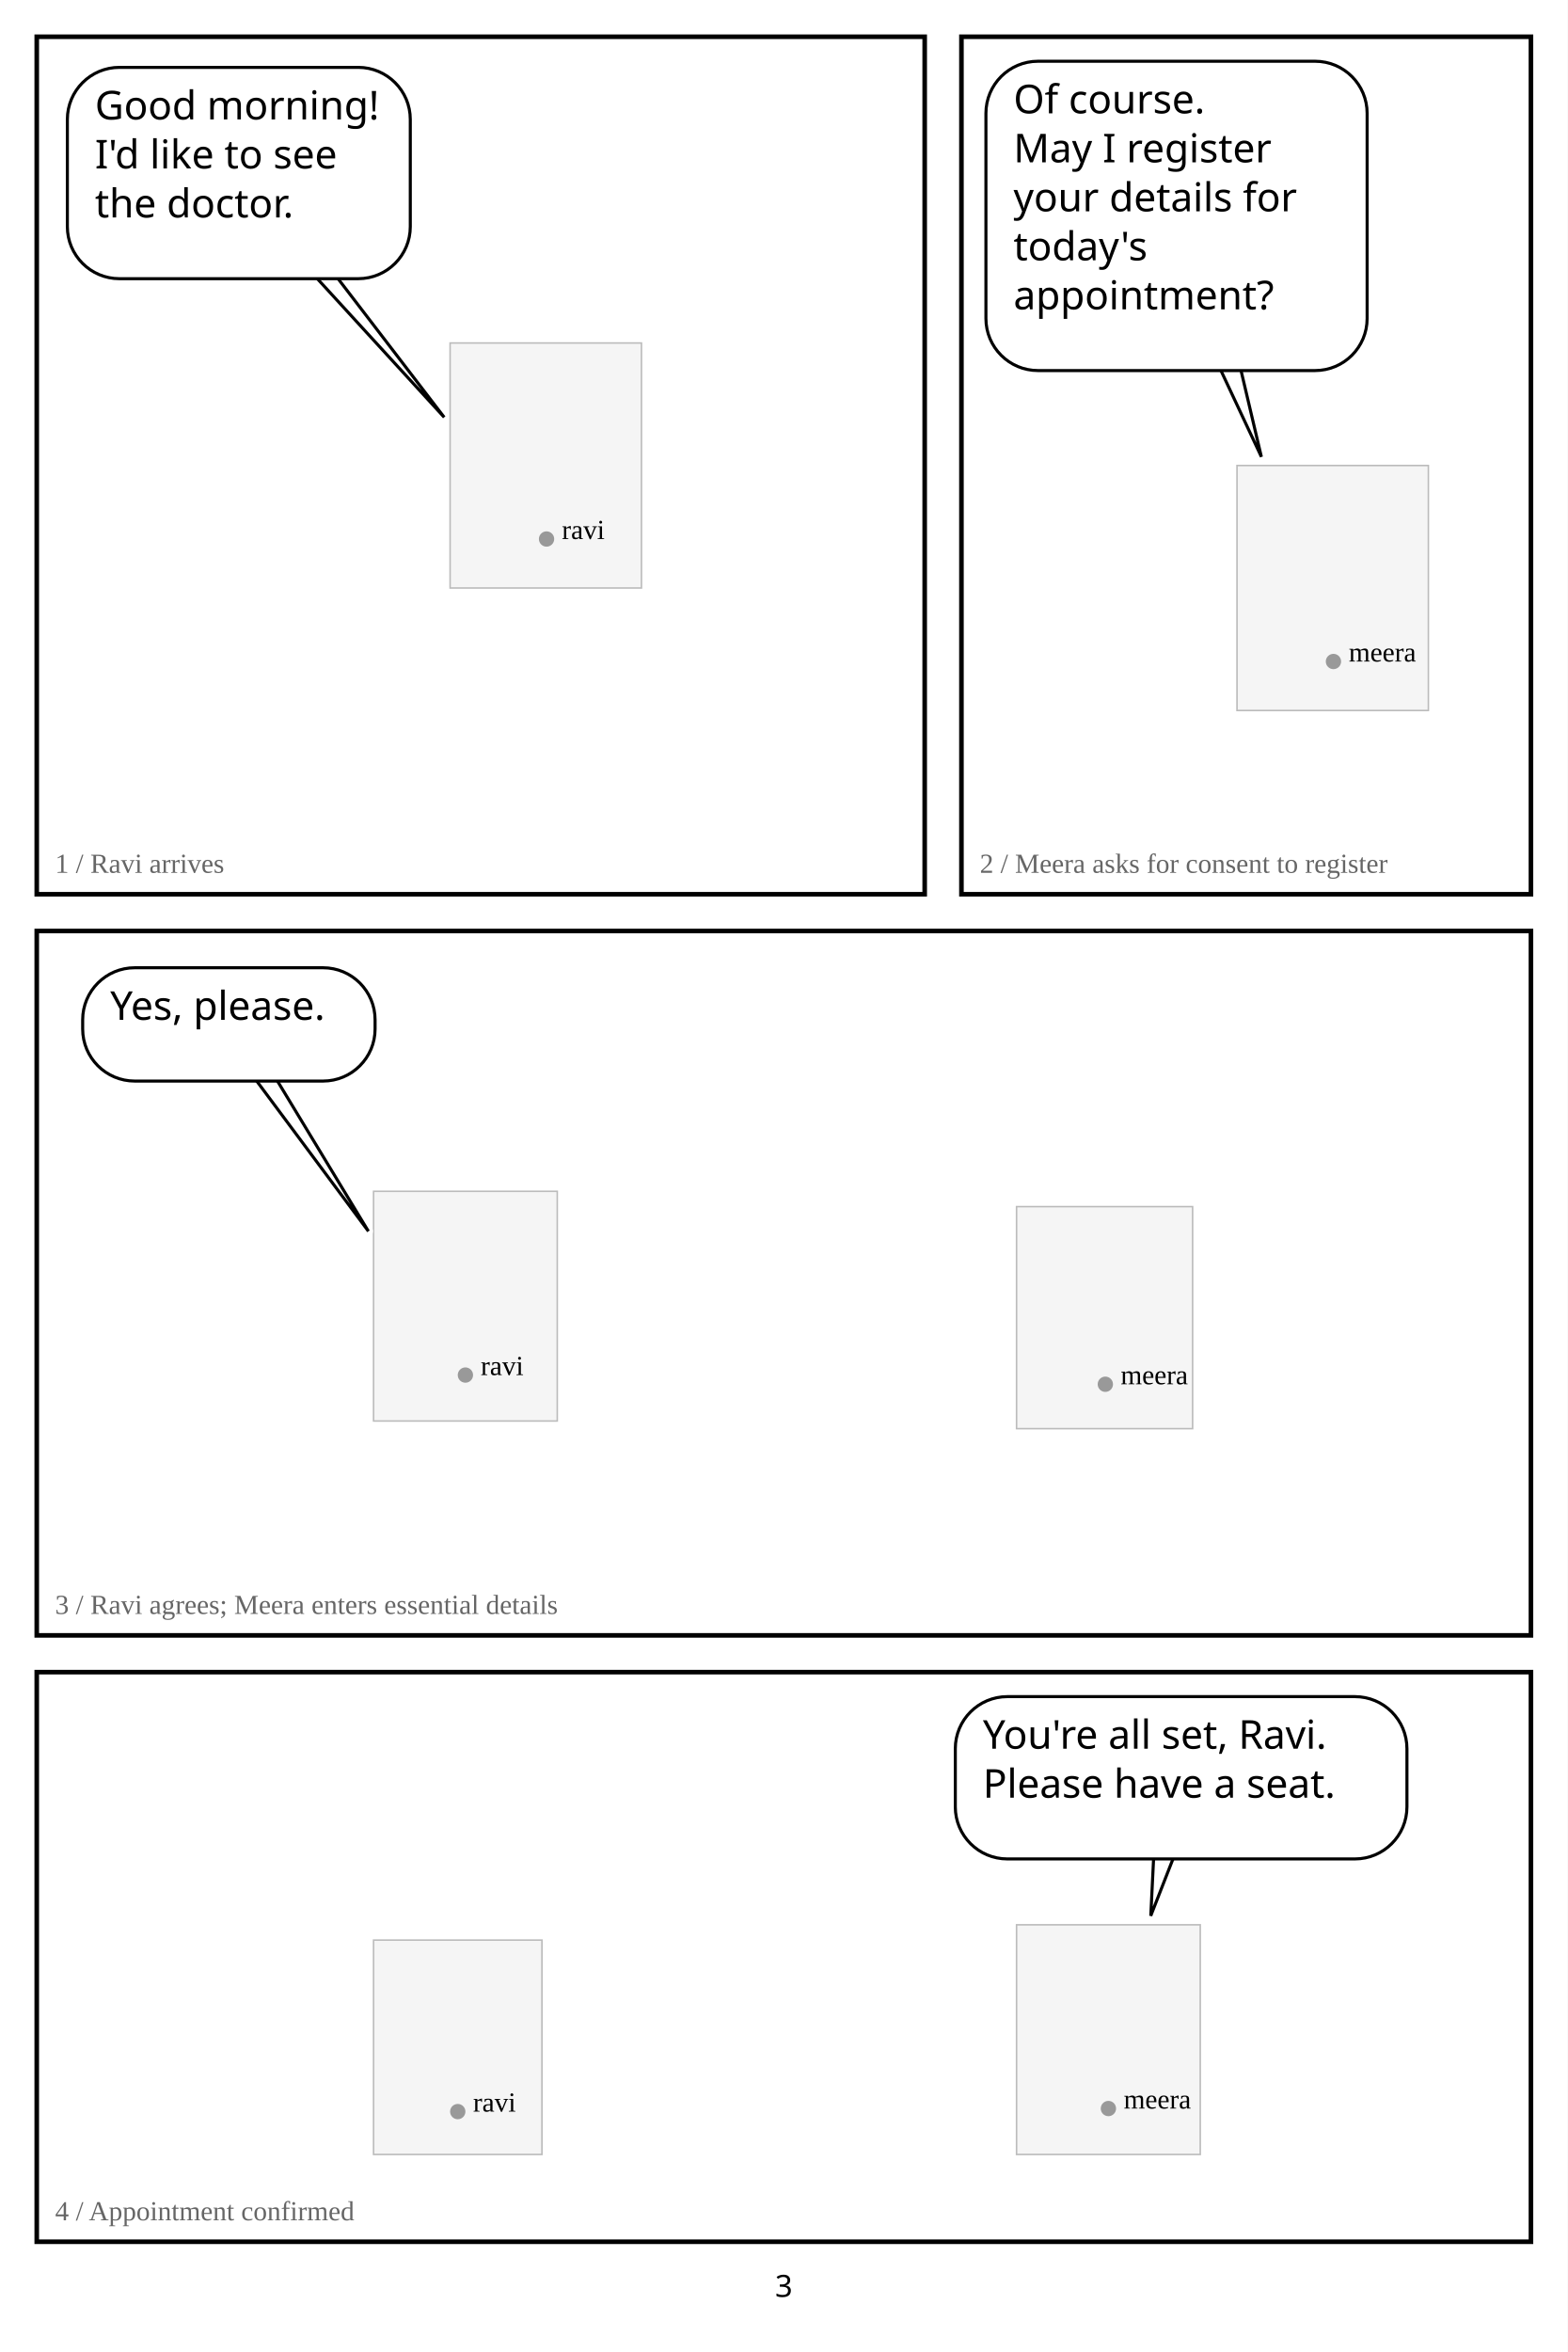
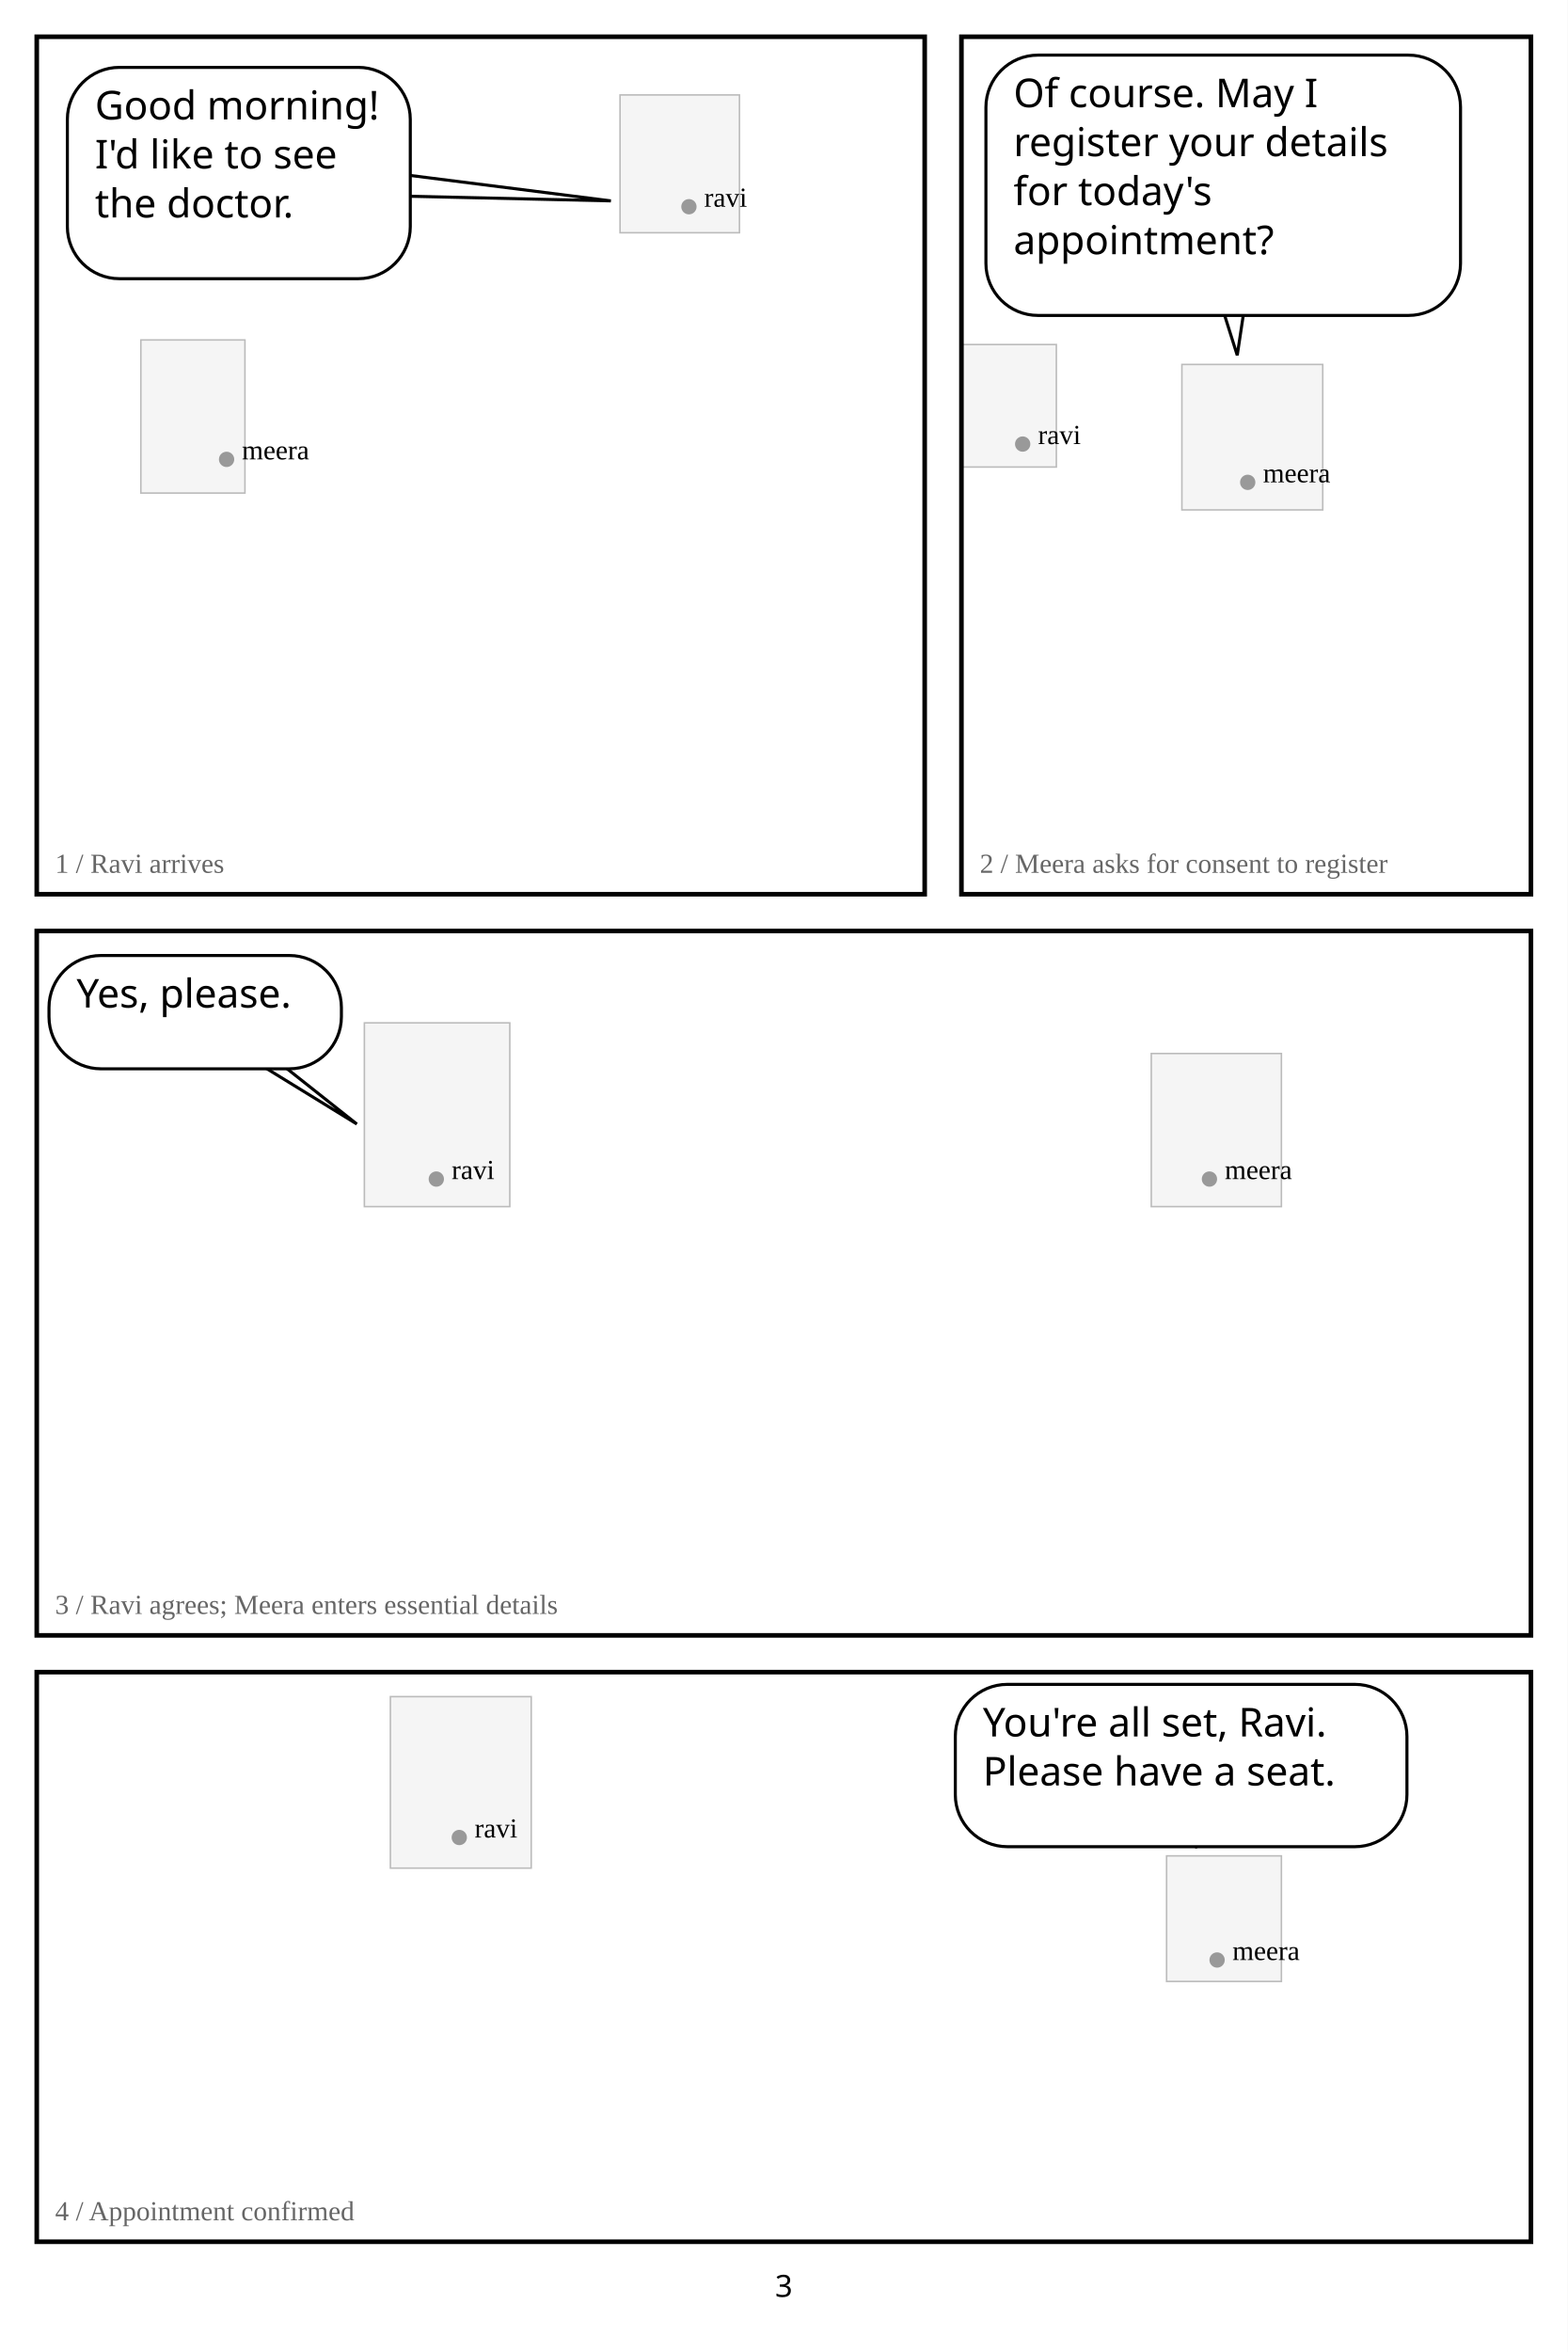
<svg xmlns="http://www.w3.org/2000/svg" width="1024" height="1536" viewBox="0 0 1024 1536">
  <rect width="1024" height="1536" fill="white" />
-   <rect x="294" y="224" width="125" height="160" fill="#f5f5f5" stroke="#bbb" />
-   <circle cx="357" cy="352" r="5" fill="#999" />
-   <text x="367" y="352" font-size="18">ravi</text>
+   <rect x="405" y="62" width="78" height="90" fill="#f5f5f5" stroke="#bbb" />
+   <circle cx="450" cy="135" r="5" fill="#999" />
+   <text x="460" y="135" font-size="18">ravi</text>
+   <rect x="92" y="222" width="68" height="100" fill="#f5f5f5" stroke="#bbb" />
+   <circle cx="148" cy="300" r="5" fill="#999" />
+   <text x="158" y="300" font-size="18">meera</text>
  <rect x="24" y="24" width="580" height="560" fill="none" stroke="black" stroke-width="3" />
  <rect x="44" y="44" width="224" height="138" rx="34" fill="white" stroke="white" stroke-width="6" />
-   <path d="M 204.455 178.939 L 290.138 272.498 L 218.455 178.939 Z" fill="white" stroke="white" stroke-width="6" stroke-linejoin="round" />
-   <path data-speaker="ravi" d="M 204.455 178.939 L 290.138 272.498 L 218.455 178.939" fill="white" stroke="black" stroke-width="2" />
+   <path d="M 264.011 114.082 L 399.017 131.185 L 264.011 128.082 Z" fill="white" stroke="white" stroke-width="6" stroke-linejoin="round" />
+   <path data-speaker="ravi" d="M 264.011 114.082 L 399.017 131.185 L 264.011 128.082" fill="white" stroke="black" stroke-width="2" />
  <rect x="44" y="44" width="224" height="138" rx="34" fill="white" stroke="black" stroke-width="2" />
  <text x="62" y="78" font-family="Meiryo,MS Gothic,sans-serif" font-size="26" fill="black">Good morning! </text>
  <text x="62" y="110" font-family="Meiryo,MS Gothic,sans-serif" font-size="26" fill="black">I'd like to see </text>
  <text x="62" y="142" font-family="Meiryo,MS Gothic,sans-serif" font-size="26" fill="black">the doctor.</text>
  <text x="36" y="570" font-size="18" fill="#666">1 / Ravi arrives</text>
-   <rect x="808" y="304" width="125" height="160" fill="#f5f5f5" stroke="#bbb" />
-   <circle cx="871" cy="432" r="5" fill="#999" />
-   <text x="881" y="432" font-size="18">meera</text>
+   <rect x="772" y="238" width="92" height="95" fill="#f5f5f5" stroke="#bbb" />
+   <circle cx="815" cy="315" r="5" fill="#999" />
+   <text x="825" y="315" font-size="18">meera</text>
+   <rect x="628" y="225" width="62" height="80" fill="#f5f5f5" stroke="#bbb" />
+   <circle cx="668" cy="290" r="5" fill="#999" />
+   <text x="678" y="290" font-size="18">ravi</text>
  <rect x="628" y="24" width="372" height="560" fill="none" stroke="black" stroke-width="3" />
-   <rect x="644" y="40" width="249" height="202" rx="34" fill="white" stroke="white" stroke-width="6" />
-   <path d="M 795.747 238.227 L 823.921 298.341 L 809.747 238.227 Z" fill="white" stroke="white" stroke-width="6" stroke-linejoin="round" />
-   <path data-speaker="meera" d="M 795.747 238.227 L 823.921 298.341 L 809.747 238.227" fill="white" stroke="black" stroke-width="2" />
-   <rect x="644" y="40" width="249" height="202" rx="34" fill="white" stroke="black" stroke-width="2" />
-   <text x="662" y="74" font-family="Meiryo,MS Gothic,sans-serif" font-size="26" fill="black">Of course. </text>
-   <text x="662" y="106" font-family="Meiryo,MS Gothic,sans-serif" font-size="26" fill="black">May I register </text>
-   <text x="662" y="138" font-family="Meiryo,MS Gothic,sans-serif" font-size="26" fill="black">your details for </text>
-   <text x="662" y="170" font-family="Meiryo,MS Gothic,sans-serif" font-size="26" fill="black">today's </text>
-   <text x="662" y="202" font-family="Meiryo,MS Gothic,sans-serif" font-size="26" fill="black">appointment?</text>
+   <rect x="644" y="36" width="310" height="170" rx="34" fill="white" stroke="white" stroke-width="6" />
+   <path d="M 798.682 202.014 L 808.156 232.02 L 812.682 202.014 Z" fill="white" stroke="white" stroke-width="6" stroke-linejoin="round" />
+   <path data-speaker="meera" d="M 798.682 202.014 L 808.156 232.02 L 812.682 202.014" fill="white" stroke="black" stroke-width="2" />
+   <rect x="644" y="36" width="310" height="170" rx="34" fill="white" stroke="black" stroke-width="2" />
+   <text x="662" y="70" font-family="Meiryo,MS Gothic,sans-serif" font-size="26" fill="black">Of course. May I </text>
+   <text x="662" y="102" font-family="Meiryo,MS Gothic,sans-serif" font-size="26" fill="black">register your details </text>
+   <text x="662" y="134" font-family="Meiryo,MS Gothic,sans-serif" font-size="26" fill="black">for today's </text>
+   <text x="662" y="166" font-family="Meiryo,MS Gothic,sans-serif" font-size="26" fill="black">appointment?</text>
  <text x="640" y="570" font-size="18" fill="#666">2 / Meera asks for consent to register</text>
-   <rect x="244" y="778" width="120" height="150" fill="#f5f5f5" stroke="#bbb" />
-   <circle cx="304" cy="898" r="5" fill="#999" />
-   <text x="314" y="898" font-size="18">ravi</text>
-   <rect x="664" y="788" width="115" height="145" fill="#f5f5f5" stroke="#bbb" />
-   <circle cx="722" cy="904" r="5" fill="#999" />
-   <text x="732" y="904" font-size="18">meera</text>
+   <rect x="238" y="668" width="95" height="120" fill="#f5f5f5" stroke="#bbb" />
+   <circle cx="285" cy="770" r="5" fill="#999" />
+   <text x="295" y="770" font-size="18">ravi</text>
+   <rect x="752" y="688" width="85" height="100" fill="#f5f5f5" stroke="#bbb" />
+   <circle cx="790" cy="770" r="5" fill="#999" />
+   <text x="800" y="770" font-size="18">meera</text>
  <rect x="24" y="608" width="976" height="460" fill="none" stroke="black" stroke-width="3" />
-   <rect x="54" y="632" width="191" height="74" rx="34" fill="white" stroke="white" stroke-width="6" />
-   <path d="M 165.226 702.684 L 240.644 804.094 L 179.226 702.684 Z" fill="white" stroke="white" stroke-width="6" stroke-linejoin="round" />
-   <path data-speaker="ravi" d="M 165.226 702.684 L 240.644 804.094 L 179.226 702.684" fill="white" stroke="black" stroke-width="2" />
-   <rect x="54" y="632" width="191" height="74" rx="34" fill="white" stroke="black" stroke-width="2" />
-   <text x="72" y="666" font-family="Meiryo,MS Gothic,sans-serif" font-size="26" fill="black">Yes, please.</text>
+   <rect x="32" y="624" width="191" height="74" rx="34" fill="white" stroke="white" stroke-width="6" />
+   <path d="M 170.674 695.724 L 233.066 734.059 L 184.674 695.724 Z" fill="white" stroke="white" stroke-width="6" stroke-linejoin="round" />
+   <path data-speaker="ravi" d="M 170.674 695.724 L 233.066 734.059 L 184.674 695.724" fill="white" stroke="black" stroke-width="2" />
+   <rect x="32" y="624" width="191" height="74" rx="34" fill="white" stroke="black" stroke-width="2" />
+   <text x="50" y="658" font-family="Meiryo,MS Gothic,sans-serif" font-size="26" fill="black">Yes, please.</text>
  <text x="36" y="1054" font-size="18" fill="#666">3 / Ravi agrees; Meera enters essential details</text>
-   <rect x="244" y="1267" width="110" height="140" fill="#f5f5f5" stroke="#bbb" />
-   <circle cx="299" cy="1379" r="5" fill="#999" />
-   <text x="309" y="1379" font-size="18">ravi</text>
-   <rect x="664" y="1257" width="120" height="150" fill="#f5f5f5" stroke="#bbb" />
-   <circle cx="724" cy="1377" r="5" fill="#999" />
-   <text x="734" y="1377" font-size="18">meera</text>
+   <rect x="255" y="1108" width="92" height="112" fill="#f5f5f5" stroke="#bbb" />
+   <circle cx="300" cy="1200" r="5" fill="#999" />
+   <text x="310" y="1200" font-size="18">ravi</text>
+   <rect x="762" y="1212" width="75" height="82" fill="#f5f5f5" stroke="#bbb" />
+   <circle cx="795" cy="1280" r="5" fill="#999" />
+   <text x="805" y="1280" font-size="18">meera</text>
  <rect x="24" y="1092" width="976" height="372" fill="none" stroke="black" stroke-width="3" />
-   <rect x="624" y="1108" width="295" height="106" rx="34" fill="white" stroke="white" stroke-width="6" />
-   <path d="M 753.704 1210.093 L 751.678 1251.14 L 767.704 1210.093 Z" fill="white" stroke="white" stroke-width="6" stroke-linejoin="round" />
-   <path data-speaker="meera" d="M 753.704 1210.093 L 751.678 1251.14 L 767.704 1210.093" fill="white" stroke="black" stroke-width="2" />
-   <rect x="624" y="1108" width="295" height="106" rx="34" fill="white" stroke="black" stroke-width="2" />
-   <text x="642" y="1142" font-family="Meiryo,MS Gothic,sans-serif" font-size="26" fill="black">You're all set, Ravi. </text>
-   <text x="642" y="1174" font-family="Meiryo,MS Gothic,sans-serif" font-size="26" fill="black">Please have a seat.</text>
+   <rect x="624" y="1100" width="295" height="106" rx="34" fill="white" stroke="white" stroke-width="6" />
+   <path d="M 773.579 1202.067 L 781.326 1206.1 L 787.579 1202.067 Z" fill="white" stroke="white" stroke-width="6" stroke-linejoin="round" />
+   <path data-speaker="meera" d="M 773.579 1202.067 L 781.326 1206.1 L 787.579 1202.067" fill="white" stroke="black" stroke-width="2" />
+   <rect x="624" y="1100" width="295" height="106" rx="34" fill="white" stroke="black" stroke-width="2" />
+   <text x="642" y="1134" font-family="Meiryo,MS Gothic,sans-serif" font-size="26" fill="black">You're all set, Ravi. </text>
+   <text x="642" y="1166" font-family="Meiryo,MS Gothic,sans-serif" font-size="26" fill="black">Please have a seat.</text>
  <text x="36" y="1450" font-size="18" fill="#666">4 / Appointment confirmed</text>
  <text x="512" y="1500" text-anchor="middle" font-family="sans-serif" font-size="20">3</text>
</svg>
